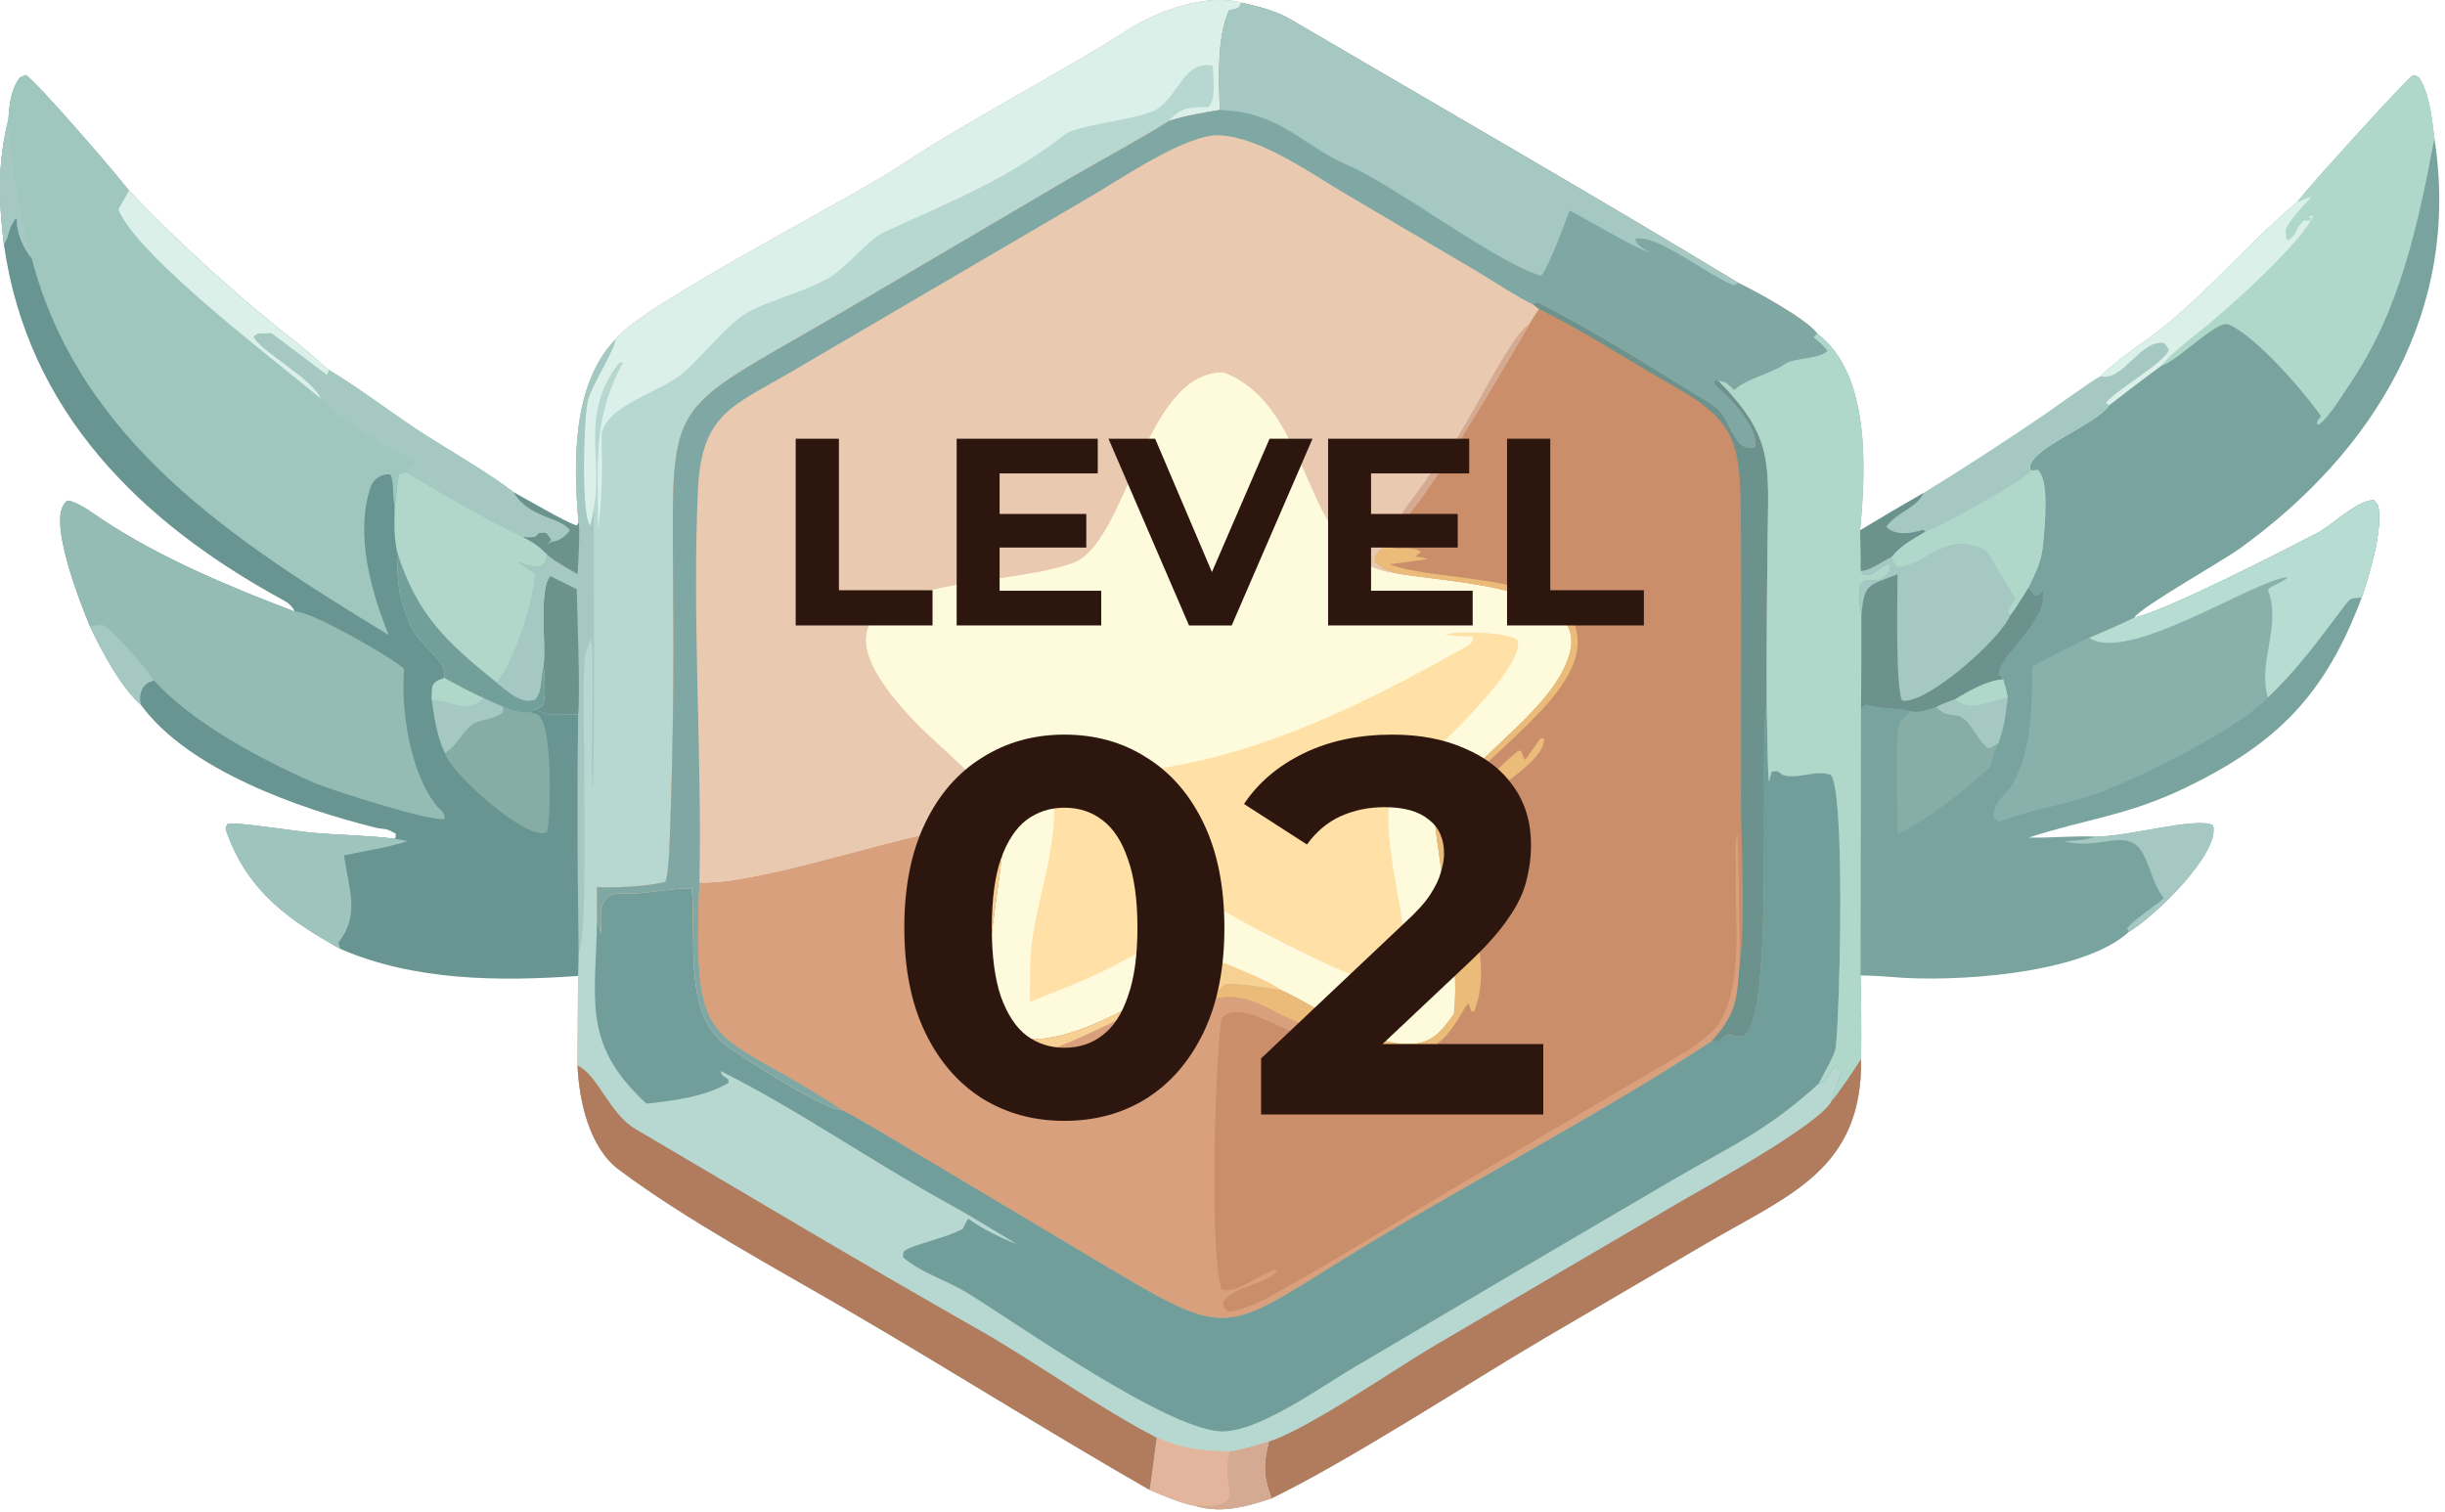
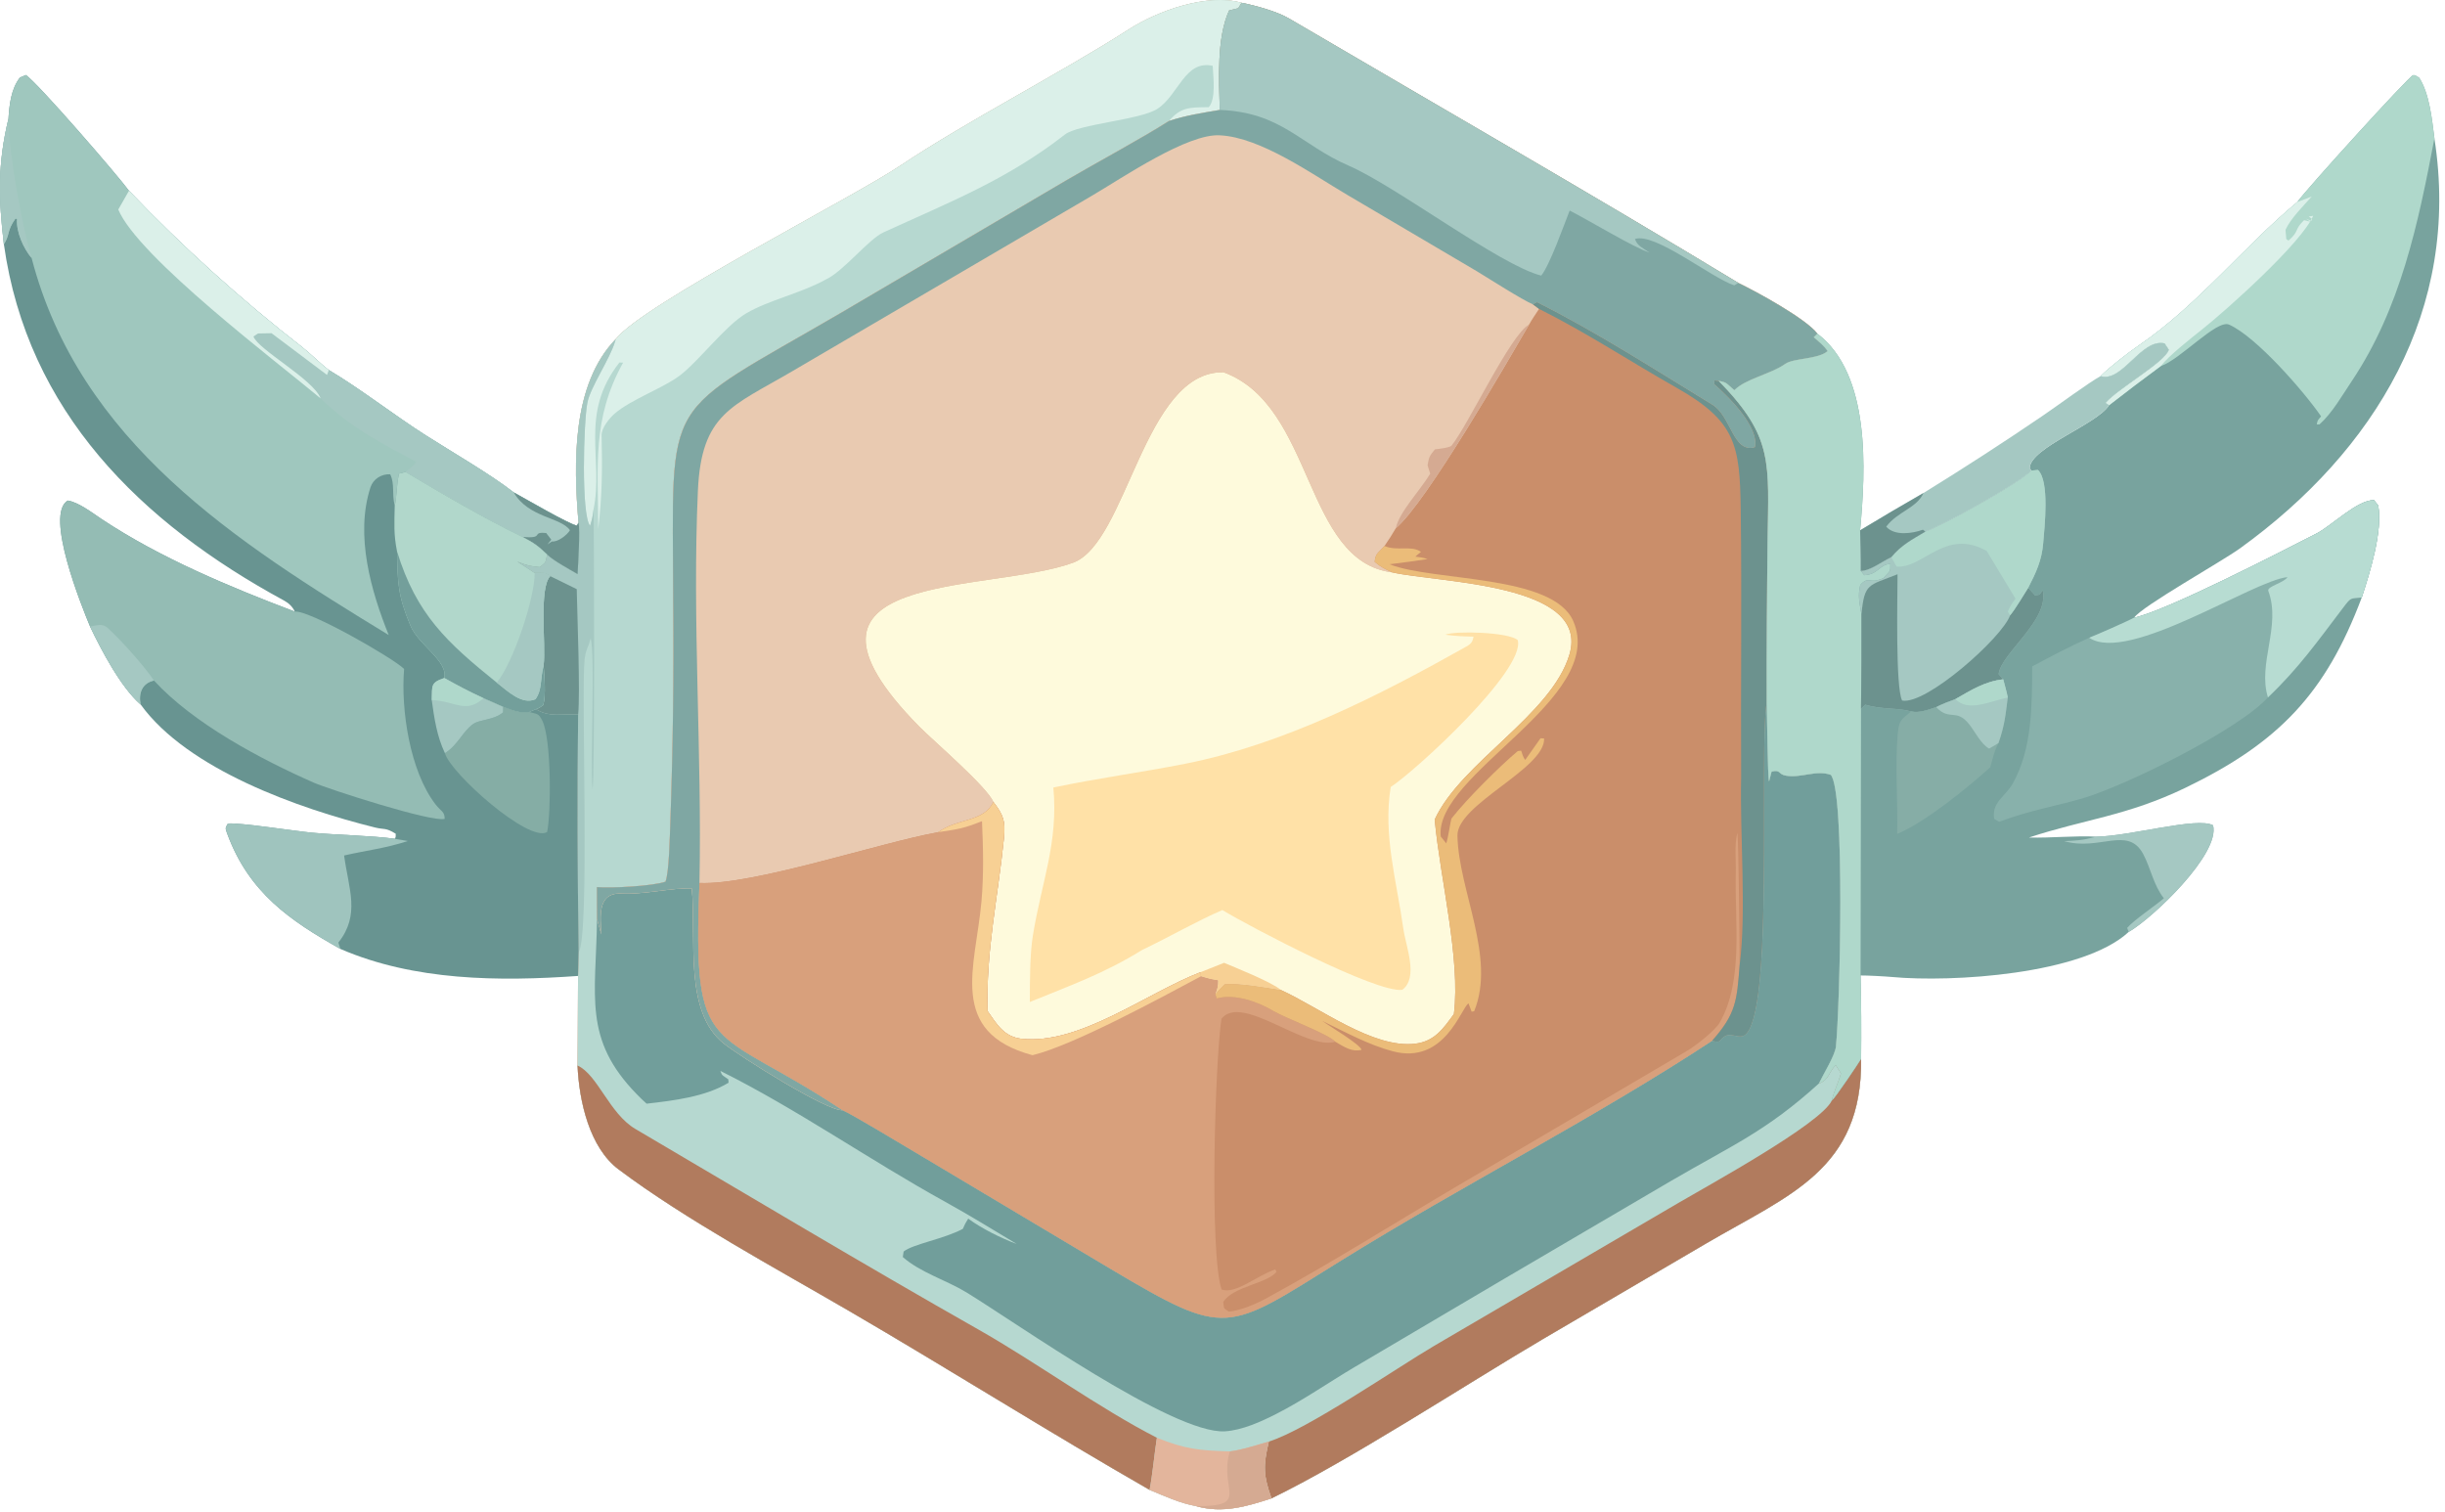
<svg xmlns="http://www.w3.org/2000/svg" width="110" height="68" viewBox="0 0 110 68" fill="none">
  <path d="M27.703 15.255C28.933 13.689 38.308 8.925 40.523 7.442C43.485 5.459 47.709 3.295 50.794 1.317C52.093 0.484 54.303 -0.314 55.858 0.125C56.481 0.249 57.441 0.51 57.994 0.834C64.681 4.758 71.585 8.721 78.207 12.73C79.026 13.122 81.242 14.332 81.765 15.011L81.6 15.173C81.843 15.383 82.041 15.53 82.225 15.795C81.793 16.174 80.695 16.103 80.319 16.37C79.664 16.835 78.538 17.035 78.029 17.555C77.675 17.259 77.715 17.199 77.323 17.137C79.806 19.678 79.565 20.805 79.524 24.356C79.493 26.766 79.479 29.176 79.485 31.586C79.5 31.964 79.524 35.036 79.591 35.151L79.703 34.715C80.143 34.609 79.968 34.841 80.374 34.901C81.07 35.004 81.71 34.628 82.367 34.86C83.024 35.616 82.778 45.352 82.598 47.086C82.555 47.491 82.038 48.313 81.832 48.745C82.302 48.573 82.27 48.222 82.589 47.916L82.826 48.287C82.712 48.712 82.51 49.099 82.413 49.513C82.555 49.403 83.62 47.828 83.731 47.632C83.794 52.631 80.501 53.749 76.742 55.953L69.386 60.261C65.884 62.328 60.692 65.721 57.202 67.411C56.093 67.773 54.997 68.1 53.809 67.758C53.077 67.626 52.409 67.314 51.72 67.029C47.189 64.432 42.725 61.614 38.172 58.963C34.922 57.071 30.825 54.858 27.829 52.61C26.526 51.631 26.053 49.554 25.983 47.937L26.006 43.907L26.036 42.83C25.979 39.268 25.97 35.706 26.01 32.143C25.305 32.092 24.727 32.291 24.116 31.904C24.269 31.852 24.308 31.809 24.441 31.719C24.571 31.213 24.488 30.483 24.457 29.944C24.566 28.938 24.237 26.479 24.752 25.919C24.515 25.726 24.415 25.788 24.055 25.776L23.272 25.264C23.724 25.442 23.806 25.467 24.289 25.514C24.6 25.242 24.506 25.384 24.619 24.95C24.907 25.228 25.613 25.608 25.985 25.826C26.006 25.373 26.106 23.865 26.027 23.517C25.796 20.824 25.728 17.295 27.703 15.255Z" fill="#CA8E6A" />
  <path d="M27.703 15.255C28.933 13.689 38.308 8.925 40.523 7.442C43.485 5.459 47.709 3.295 50.794 1.317C52.093 0.484 54.303 -0.314 55.858 0.125L55.709 0.37L55.298 0.47C54.731 1.719 54.845 3.573 54.877 4.946C54.051 5.086 53.394 5.182 52.594 5.441C51.354 6.235 49.313 7.327 47.983 8.108L37.892 14.042C29.64 18.86 30.273 17.559 30.286 26.987C30.32 30.338 30.277 33.688 30.157 37.037C30.135 37.548 30.107 39.273 29.938 39.667C29.375 39.867 27.46 39.967 26.855 39.91L26.86 41.35L27.055 42.035C27.019 41.28 26.836 40.147 27.96 40.2C29.017 40.248 30.13 39.945 31.125 39.966C31.337 42.243 30.75 45.5 32.565 46.949C33.296 47.533 37.2 49.992 37.908 49.948C38.341 50.131 40.681 51.551 41.195 51.852L49.978 57.093C55.227 60.203 55.132 59.944 60.328 56.715C65.728 53.359 71.723 50.313 77.025 46.825C77.484 46.958 77.322 46.739 77.655 46.591C77.899 46.482 78.246 46.722 78.474 46.583C79.848 45.745 79.112 33.822 79.485 31.586C79.5 31.964 79.524 35.036 79.591 35.151L79.703 34.715C80.143 34.609 79.968 34.841 80.374 34.901C81.07 35.004 81.71 34.628 82.367 34.86C83.024 35.616 82.778 45.352 82.598 47.086C82.555 47.491 82.038 48.313 81.832 48.745C82.302 48.573 82.27 48.222 82.589 47.916L82.826 48.287C82.712 48.712 82.51 49.099 82.413 49.513C82.555 49.403 83.62 47.828 83.731 47.632C83.794 52.631 80.501 53.749 76.742 55.953L69.386 60.261C65.884 62.328 60.692 65.721 57.202 67.411C56.093 67.773 54.997 68.1 53.809 67.758C53.077 67.626 52.409 67.314 51.72 67.029C47.189 64.432 42.725 61.614 38.172 58.963C34.922 57.071 30.825 54.858 27.829 52.61C26.526 51.631 26.053 49.554 25.983 47.937L26.006 43.907L26.036 42.83C25.979 39.268 25.97 35.706 26.01 32.143C25.305 32.092 24.727 32.291 24.116 31.904C24.269 31.852 24.308 31.809 24.441 31.719C24.571 31.213 24.488 30.483 24.457 29.944C24.566 28.938 24.237 26.479 24.752 25.919C24.515 25.726 24.415 25.788 24.055 25.776L23.272 25.264C23.724 25.442 23.806 25.467 24.289 25.514C24.6 25.242 24.506 25.384 24.619 24.95C24.907 25.228 25.613 25.608 25.985 25.826C26.006 25.373 26.106 23.865 26.027 23.517C25.796 20.824 25.728 17.295 27.703 15.255Z" fill="#B6D8D0" />
  <path d="M79.485 31.586C79.5 31.964 79.524 35.036 79.591 35.151L79.703 34.715C80.143 34.609 79.968 34.841 80.374 34.901C81.07 35.004 81.71 34.628 82.367 34.86C83.024 35.616 82.778 45.352 82.598 47.086C82.555 47.491 82.038 48.313 81.832 48.745C79.45 50.906 77.925 51.527 75.18 53.128L67.674 57.532L60.937 61.507C59.763 62.204 58.624 63 57.407 63.618C56.727 63.964 55.874 64.348 55.109 64.394C52.782 64.534 45.715 59.505 43.477 58.142C42.579 57.595 41.398 57.247 40.617 56.553L40.654 56.306C41.061 55.974 42.479 55.737 43.317 55.286C43.411 55.074 43.436 55.019 43.56 54.825C44.164 55.271 45.04 55.706 45.742 55.966C44.673 55.325 43.628 54.678 42.535 54.075C39.173 52.222 35.843 49.889 32.408 48.179C32.491 48.42 32.511 48.371 32.765 48.556L32.779 48.71C31.733 49.346 30.314 49.514 29.091 49.654C28.94 49.52 28.794 49.379 28.654 49.234C26.22 46.745 26.812 44.828 26.86 41.35L27.055 42.035C27.019 41.28 26.836 40.147 27.96 40.2C29.017 40.248 30.13 39.945 31.125 39.966C31.337 42.243 30.75 45.5 32.565 46.949C33.296 47.533 37.2 49.992 37.908 49.948C38.341 50.131 40.681 51.551 41.195 51.852L49.978 57.093C55.227 60.203 55.132 59.944 60.328 56.715C65.728 53.359 71.723 50.313 77.025 46.825C77.484 46.958 77.322 46.739 77.655 46.591C77.899 46.482 78.246 46.722 78.474 46.583C79.848 45.745 79.112 33.822 79.485 31.586Z" fill="#719E9B" />
  <path d="M27.703 15.255C28.933 13.689 38.308 8.925 40.523 7.442C43.485 5.459 47.709 3.295 50.794 1.317C52.093 0.484 54.303 -0.314 55.858 0.125L55.709 0.37L55.298 0.47C54.731 1.719 54.845 3.573 54.877 4.946C54.051 5.086 53.394 5.182 52.594 5.441C53.108 4.832 53.514 4.835 54.233 4.823L54.382 4.822C54.712 4.448 54.586 3.491 54.559 2.962C53.304 2.683 53.022 4.284 52.068 4.899C51.3 5.395 48.511 5.582 47.909 6.053C45.311 8.084 42.692 9.106 39.741 10.457C39.079 10.76 37.928 12.225 37.151 12.575C36.06 13.184 34.591 13.501 33.579 14.092C32.637 14.643 31.45 16.24 30.573 16.903C29.837 17.459 28.385 17.975 27.652 18.609C27.404 18.824 27.057 19.265 27.065 19.583C27.103 21.073 27.092 22.321 26.913 23.809C26.914 20.979 26.613 18.874 28.033 16.316L27.868 16.308C26.042 18.637 27.171 20.632 26.702 22.923C26.665 23.246 26.646 23.345 26.547 23.654C26.142 23.185 26.252 18.962 26.429 18.099C26.574 17.395 27.442 16.147 27.674 15.355L27.703 15.255Z" fill="#DBF0E9" />
  <path d="M83.731 47.632C83.794 52.631 80.501 53.749 76.742 55.953L69.386 60.261C65.884 62.328 60.692 65.721 57.202 67.411C56.833 66.36 56.827 65.941 57.083 64.856C58.81 64.319 62.812 61.555 64.533 60.543L75.514 54.117C76.74 53.394 81.919 50.569 82.413 49.513C82.555 49.403 83.62 47.828 83.731 47.632Z" fill="#B17B5E" />
  <path d="M25.983 47.937C26.89 48.347 27.413 50.102 28.587 50.792C33.719 53.81 38.849 56.883 44.026 59.819C46.625 61.292 49.455 63.36 52.048 64.684C51.937 65.402 51.852 66.361 51.72 67.029C47.189 64.432 42.725 61.614 38.172 58.963C34.922 57.071 30.825 54.858 27.829 52.61C26.526 51.631 26.053 49.554 25.983 47.937Z" fill="#B17B5E" />
  <path d="M27.703 15.255L27.674 15.355C27.442 16.147 26.574 17.395 26.429 18.099C26.252 18.962 26.142 23.185 26.547 23.654C26.646 23.345 26.665 23.246 26.702 22.923C26.729 23.902 26.761 35.267 26.657 35.487C26.546 34.255 26.792 29.406 26.57 28.714L26.555 28.778C26.463 29.14 26.351 29.227 26.301 29.667C26.139 31.109 26.544 42.116 26.036 42.83C25.979 39.268 25.97 35.706 26.01 32.143C25.305 32.092 24.727 32.291 24.116 31.904C24.269 31.852 24.308 31.809 24.441 31.719C24.571 31.213 24.488 30.483 24.457 29.944C24.566 28.938 24.237 26.479 24.752 25.919C24.515 25.726 24.415 25.788 24.055 25.776L23.272 25.264C23.724 25.442 23.806 25.467 24.289 25.514C24.6 25.242 24.506 25.384 24.619 24.95C24.907 25.228 25.613 25.608 25.985 25.826C26.006 25.373 26.106 23.865 26.027 23.517C25.796 20.824 25.728 17.295 27.703 15.255Z" fill="#A5C8C2" />
  <path d="M24.752 25.919L25.947 26.505C25.97 27.643 26.11 31.221 26.01 32.143C25.305 32.092 24.727 32.291 24.116 31.904C24.269 31.852 24.308 31.809 24.441 31.719C24.571 31.213 24.488 30.483 24.457 29.944C24.566 28.938 24.237 26.479 24.752 25.919Z" fill="#6C928E" />
  <path d="M52.048 64.684C53.323 65.197 53.952 65.257 55.331 65.298C55.813 65.249 56.593 64.997 57.083 64.856C56.827 65.941 56.833 66.36 57.202 67.411C56.093 67.773 54.997 68.1 53.809 67.758C53.077 67.626 52.409 67.314 51.72 67.029C51.852 66.361 51.937 65.402 52.048 64.684Z" fill="#E3B59C" />
  <path d="M55.331 65.298C55.813 65.249 56.593 64.997 57.083 64.856C56.827 65.941 56.833 66.36 57.202 67.411C56.093 67.773 54.997 68.1 53.809 67.758C56.264 67.776 54.87 67.049 55.304 65.395L55.331 65.298Z" fill="#D5AA92" />
  <path d="M55.858 0.125C56.481 0.249 57.441 0.51 57.994 0.834C64.681 4.758 71.585 8.721 78.207 12.73C79.026 13.122 81.242 14.332 81.765 15.011L81.6 15.173C81.843 15.383 82.041 15.53 82.225 15.795C81.793 16.174 80.695 16.103 80.319 16.37C79.664 16.835 78.538 17.035 78.029 17.555C77.675 17.259 77.715 17.199 77.323 17.137L77.13 17.119L77.126 17.284C77.79 17.849 79.154 19.226 78.954 20.12C77.964 20.412 77.883 18.724 77.04 18.211C74.48 16.65 71.82 14.934 69.145 13.595L68.968 13.694L69.242 13.898C69.099 14.115 68.918 14.376 68.795 14.598C67.824 16.261 64.168 22.62 62.798 23.764C62.624 24.059 62.484 24.282 62.287 24.566C61.964 24.925 61.896 24.88 61.846 25.277C62.155 25.535 62.289 25.587 62.643 25.753C58.631 25.259 59.155 18.26 55.047 16.747C51.456 16.681 50.724 24.417 48.277 25.316C44.454 26.72 34.365 25.586 41.352 32.683C41.972 33.313 44.405 35.392 44.693 36.082C44.25 37.003 43.097 36.798 42.217 37.438C39.527 37.924 33.887 39.831 31.468 39.725C31.155 47.767 32.005 46.017 37.908 49.948C37.2 49.992 33.296 47.533 32.565 46.949C30.75 45.5 31.337 42.243 31.125 39.966C30.13 39.945 29.017 40.248 27.96 40.2C26.836 40.147 27.019 41.28 27.055 42.035L26.86 41.35L26.855 39.91C27.46 39.967 29.375 39.867 29.938 39.667C30.107 39.273 30.135 37.548 30.157 37.037C30.277 33.688 30.32 30.338 30.286 26.987C30.273 17.559 29.64 18.86 37.892 14.042L47.983 8.108C49.313 7.327 51.354 6.235 52.594 5.441C53.394 5.182 54.051 5.086 54.877 4.946C54.845 3.573 54.731 1.719 55.298 0.47L55.709 0.37L55.858 0.125Z" fill="#E9CAB1" />
  <path d="M55.858 0.125C56.481 0.249 57.441 0.51 57.994 0.834C64.681 4.758 71.585 8.721 78.207 12.73C79.026 13.122 81.242 14.332 81.765 15.011L81.6 15.173C81.843 15.383 82.041 15.53 82.225 15.795C81.793 16.174 80.695 16.103 80.319 16.37C79.664 16.835 78.538 17.035 78.029 17.555C77.675 17.259 77.715 17.199 77.323 17.137L77.13 17.119L77.126 17.284C77.79 17.849 79.154 19.226 78.954 20.12C77.964 20.412 77.883 18.724 77.04 18.211C74.48 16.65 71.82 14.934 69.145 13.595L68.968 13.694C68.485 13.493 66.948 12.508 66.427 12.194L60.6 8.76C59.011 7.822 56.725 6.187 54.9 6.089C53.441 5.983 50.498 8.003 49.118 8.81L35.632 16.709C32.936 18.292 31.553 18.595 31.398 22.08C31.136 27.942 31.588 33.885 31.468 39.725C31.155 47.767 32.005 46.017 37.908 49.948C37.2 49.992 33.296 47.533 32.565 46.949C30.75 45.5 31.337 42.243 31.125 39.966C30.13 39.945 29.017 40.248 27.96 40.2C26.836 40.147 27.019 41.28 27.055 42.035L26.86 41.35L26.855 39.91C27.46 39.967 29.375 39.867 29.938 39.667C30.107 39.273 30.135 37.548 30.157 37.037C30.277 33.688 30.32 30.338 30.286 26.987C30.273 17.559 29.64 18.86 37.892 14.042L47.983 8.108C49.313 7.327 51.354 6.235 52.594 5.441C53.394 5.182 54.051 5.086 54.877 4.946C54.845 3.573 54.731 1.719 55.298 0.47L55.709 0.37L55.858 0.125Z" fill="#7FA7A3" />
  <path d="M55.858 0.125C56.481 0.249 57.441 0.51 57.994 0.834C64.681 4.758 71.585 8.721 78.207 12.73L78.022 12.838C76.981 12.492 74.447 10.443 73.555 10.753C73.678 11.079 73.87 11.125 74.204 11.362C73.499 11.136 71.42 9.875 70.619 9.473C70.371 10.102 69.714 11.95 69.339 12.399C67.495 11.94 62.806 8.376 60.685 7.457C58.494 6.507 57.665 5.053 54.877 4.946C54.845 3.573 54.731 1.719 55.298 0.47L55.709 0.37L55.858 0.125Z" fill="#A5C8C2" />
  <path d="M62.798 23.764C62.941 23.048 63.873 22.091 64.345 21.311L64.225 20.934C64.291 20.554 64.311 20.514 64.558 20.216C64.708 20.2 65.233 20.139 65.305 20.049C66.079 19.081 67.949 15.055 68.795 14.598C67.824 16.261 64.168 22.62 62.798 23.764Z" fill="#D5AA92" />
  <path d="M44.693 36.082C44.405 35.392 41.972 33.313 41.352 32.683C34.365 25.586 44.454 26.72 48.277 25.316C50.724 24.417 51.456 16.681 55.047 16.747C59.155 18.26 58.631 25.259 62.643 25.753C64.719 26.225 71.564 26.233 70.608 29.45C69.8 32.163 65.722 34.306 64.546 36.872C64.79 39.511 65.718 43.158 65.41 45.62C64.934 46.275 64.543 46.85 63.666 46.956C61.776 47.184 59.354 45.325 57.634 44.542C56.893 44.433 55.795 44.215 55.087 44.278C54.905 44.454 54.832 44.532 54.675 44.73C54.771 44.443 54.796 44.404 54.797 44.106C54.474 44.059 54.341 44.022 54.03 43.924L54.023 43.734C51.558 44.688 48.578 47.014 45.964 46.735C45.178 46.651 44.847 46.088 44.428 45.484C44.357 42.734 44.895 40.393 45.169 37.691C45.244 36.951 45.138 36.656 44.693 36.082Z" fill="#FEFADC" />
  <path d="M54.023 43.734L55.069 43.316C55.669 43.569 57.202 44.178 57.634 44.542C56.893 44.433 55.795 44.215 55.087 44.278C54.905 44.454 54.832 44.532 54.675 44.73C54.771 44.443 54.796 44.404 54.797 44.106C54.474 44.059 54.341 44.022 54.03 43.924L54.023 43.734Z" fill="#F7D094" />
  <path d="M65.025 28.555C65.449 28.37 67.906 28.435 68.284 28.803C68.635 30.151 63.653 34.706 62.568 35.406C62.218 37.563 62.833 39.624 63.132 41.759C63.25 42.607 63.831 43.968 63.09 44.532C61.931 44.689 56.212 41.683 54.995 40.943C53.929 41.393 52.51 42.206 51.391 42.735C49.676 43.797 48.178 44.325 46.332 45.079C46.336 44.182 46.329 42.95 46.469 42.089C46.861 39.677 47.62 37.915 47.39 35.43C49.41 35.004 51.307 34.76 53.331 34.359C57.768 33.48 62.061 31.286 65.977 29.084C66.203 28.957 66.254 28.856 66.296 28.642C65.824 28.63 65.493 28.618 65.025 28.555Z" fill="#FFE1A7" />
  <path d="M44.693 36.082C45.138 36.656 45.244 36.951 45.169 37.691C44.895 40.393 44.357 42.734 44.428 45.484C44.847 46.088 45.178 46.651 45.964 46.735C48.578 47.014 51.558 44.688 54.023 43.734L54.03 43.924C54.341 44.022 54.474 44.059 54.797 44.106C54.796 44.404 54.771 44.443 54.675 44.73L54.742 44.921C55.547 44.694 56.599 45.068 57.283 45.479C57.815 45.798 59.768 46.52 60.075 46.867C58.73 47.272 55.877 44.68 54.953 45.832C54.661 47.785 54.41 56.345 54.957 58.014C55.605 58.237 56.513 57.404 57.373 57.111L57.432 57.217C57 57.755 55.472 57.871 55.034 58.575C55.084 58.925 55.015 58.81 55.283 59.011C55.809 58.959 56.481 58.676 56.952 58.421C59.916 56.811 62.764 55.005 65.67 53.295C69.08 51.29 72.495 49.283 75.904 47.275C76.274 47.056 77.159 46.373 77.37 46.004C78.457 44.103 78.035 41.409 78.093 39.282C78.11 38.606 78.022 38.12 78.158 37.473C78.227 37.59 78.263 42.956 78.266 43.418C78.143 44.993 78.118 45.6 77.025 46.825C71.723 50.313 65.728 53.359 60.328 56.715C55.132 59.944 55.227 60.203 49.978 57.093L41.195 51.852C40.681 51.551 38.341 50.131 37.908 49.948C32.005 46.017 31.155 47.767 31.468 39.725C33.887 39.831 39.527 37.924 42.217 37.438C43.097 36.798 44.25 37.003 44.693 36.082Z" fill="#D8A07C" />
  <path d="M44.693 36.082C45.138 36.656 45.244 36.951 45.169 37.691C44.895 40.393 44.357 42.734 44.428 45.484C44.847 46.088 45.178 46.651 45.964 46.735C48.578 47.014 51.558 44.688 54.023 43.734L54.03 43.924C52.161 44.922 48.288 47.028 46.451 47.473C42.605 46.434 43.895 43.495 44.156 40.553C44.262 39.358 44.234 38.142 44.18 36.944C43.32 37.283 43.151 37.294 42.217 37.438C43.097 36.798 44.25 37.003 44.693 36.082Z" fill="#F7D094" />
  <path d="M68.968 13.694L69.145 13.595C71.82 14.934 74.48 16.65 77.04 18.211C77.883 18.724 77.964 20.412 78.954 20.12C79.154 19.226 77.79 17.849 77.126 17.284L77.13 17.119L77.323 17.137C79.806 19.678 79.565 20.805 79.524 24.356C79.493 26.766 79.479 29.176 79.485 31.586C79.112 33.822 79.848 45.745 78.474 46.583C78.246 46.722 77.899 46.482 77.655 46.591C77.322 46.739 77.484 46.958 77.025 46.825C78.118 45.6 78.143 44.993 78.266 43.418C78.578 41.051 78.272 37.483 78.334 34.984C78.313 30.956 78.368 26.951 78.315 22.922C78.278 20.005 78.085 18.949 75.428 17.445C73.355 16.273 71.368 14.959 69.242 13.898L68.968 13.694Z" fill="#6C928E" />
  <path d="M62.643 25.753C62.289 25.587 62.155 25.535 61.846 25.277C61.896 24.88 61.964 24.925 62.287 24.566C62.874 24.809 63.504 24.519 63.93 24.829C63.852 24.894 63.749 24.972 63.676 25.041C63.877 25.07 64.031 25.082 64.223 25.153C63.655 25.239 63.085 25.317 62.515 25.386C64.48 26.17 69.858 25.829 70.781 27.943C72.31 31.439 64.522 34.824 64.818 37.632L65.067 37.943C65.159 37.676 65.265 36.871 65.31 36.814C66 35.934 67.475 34.468 68.284 33.79L68.436 33.771C68.488 33.916 68.526 34.079 68.619 34.189L69.308 33.214L69.47 33.224C69.523 34.578 65.543 36.183 65.57 37.597C65.618 40.06 67.315 43.074 66.322 45.495L66.207 45.514L66.068 45.142C65.73 45.346 64.999 47.914 62.663 47.297C61.576 47.011 60.513 46.427 59.493 45.933C59.872 46.207 61.166 46.966 61.257 47.23C60.826 47.339 60.51 47.119 60.075 46.867C59.768 46.52 57.815 45.798 57.283 45.479C56.599 45.068 55.547 44.694 54.742 44.921L54.675 44.73C54.832 44.532 54.905 44.454 55.087 44.278C55.795 44.215 56.893 44.433 57.634 44.542C59.354 45.325 61.776 47.184 63.666 46.956C64.543 46.85 64.934 46.275 65.41 45.62C65.718 43.158 64.79 39.511 64.546 36.872C65.722 34.306 69.8 32.163 70.608 29.45C71.564 26.233 64.719 26.225 62.643 25.753Z" fill="#EBBC79" />
  <path d="M103.354 9.091C103.715 8.56 108.358 3.454 108.559 3.385C108.644 3.356 108.76 3.453 108.839 3.496C109.305 4.226 109.414 5.365 109.524 6.225C110.725 13.936 106.843 20.293 100.779 24.669C99.933 25.279 96.367 27.274 96.013 27.788C97.43 27.497 102.669 24.797 104.221 24.002C104.903 23.654 106.054 22.486 106.808 22.501L106.994 22.741C107.208 23.88 106.615 25.783 106.255 26.881C104.633 31.201 102.515 33.417 98.322 35.442C95.688 36.713 93.738 36.865 91.284 37.68C92.304 37.706 93.375 37.588 94.318 37.641C95.873 37.613 98.849 36.739 99.565 37.129C99.895 38.407 96.858 41.302 95.768 41.928C93.698 43.847 87.805 44.205 85.118 43.954C84.823 43.926 83.968 43.881 83.707 43.886C83.737 45.135 83.745 46.383 83.731 47.632C83.62 47.828 82.555 49.403 82.413 49.513C82.51 49.099 82.712 48.712 82.826 48.287L82.589 47.916C82.27 48.222 82.302 48.573 81.832 48.745C82.038 48.313 82.555 47.491 82.598 47.086C82.778 45.352 83.024 35.616 82.367 34.86C81.71 34.628 81.07 35.004 80.374 34.901C79.968 34.841 80.143 34.609 79.703 34.715L79.591 35.151C79.524 35.036 79.5 31.964 79.485 31.586C79.479 29.176 79.493 26.766 79.524 24.356C79.565 20.805 79.806 19.678 77.323 17.137C77.715 17.199 77.675 17.259 78.029 17.555C78.538 17.035 79.664 16.835 80.319 16.37C80.695 16.103 81.793 16.174 82.225 15.795C82.041 15.53 81.843 15.383 81.6 15.173L81.765 15.011C84.166 16.845 83.939 21.129 83.686 23.859C83.698 24.45 83.724 25.094 83.716 25.681C84.112 25.693 84.636 25.282 85.091 25.063C85.555 24.508 86.009 24.283 86.623 23.916C87.332 23.683 90.868 21.735 91.384 21.173L91.314 21.049C91.363 20.131 94.339 19.097 94.886 18.232L94.727 18.126C95.315 17.457 97.412 16.291 97.575 15.733L97.384 15.447C96.32 15.217 95.493 17.223 94.503 16.922C94.875 16.541 95.804 15.826 96.244 15.527C98.859 13.743 100.989 11.053 103.354 9.091Z" fill="#78A39E" />
  <path d="M96.013 27.788C97.43 27.497 102.669 24.797 104.221 24.002C104.903 23.654 106.054 22.486 106.808 22.501L106.994 22.741C107.208 23.88 106.615 25.783 106.255 26.881C105.726 26.936 105.787 26.852 105.407 27.352C104.275 28.841 103.404 30.074 102.035 31.375C100.7 32.846 95.645 35.336 93.746 35.902C92.533 36.264 91.386 36.432 89.939 36.971L89.715 36.838C89.604 36.079 90.216 35.849 90.553 35.251C91.434 33.686 91.418 31.731 91.428 29.981C92.305 29.513 93.085 29.099 93.992 28.692C94.323 28.563 95.738 27.944 96.013 27.788Z" fill="#88B1AB" />
  <path d="M96.013 27.788C97.43 27.497 102.669 24.797 104.221 24.002C104.903 23.654 106.054 22.486 106.808 22.501L106.994 22.741C107.208 23.88 106.615 25.783 106.255 26.881C105.726 26.936 105.787 26.852 105.407 27.352C104.275 28.841 103.404 30.074 102.035 31.375C101.557 29.86 102.64 28.166 102.051 26.586C101.975 26.384 102.75 26.226 102.914 25.965C101.382 26.105 95.738 29.877 93.992 28.692C94.323 28.563 95.738 27.944 96.013 27.788Z" fill="#B7DCD2" />
  <path d="M77.323 17.137C77.715 17.199 77.675 17.259 78.029 17.555C78.538 17.035 79.664 16.835 80.319 16.37C80.695 16.103 81.793 16.174 82.225 15.795C82.041 15.53 81.843 15.383 81.6 15.173L81.765 15.011C84.166 16.845 83.939 21.129 83.686 23.859C83.698 24.45 83.724 25.094 83.716 25.681L83.875 25.878C84.504 25.848 84.568 25.374 85.046 25.375C85.048 25.764 85.054 25.642 84.74 26.004C84.08 26.311 84.095 25.877 83.693 26.318C83.574 26.819 83.66 27.124 83.746 27.635C83.751 29.052 83.745 30.47 83.727 31.887L83.707 43.886C83.737 45.135 83.745 46.383 83.731 47.632C83.62 47.828 82.555 49.403 82.413 49.513C82.51 49.099 82.712 48.712 82.826 48.287L82.589 47.916C82.27 48.222 82.302 48.573 81.832 48.745C82.038 48.313 82.555 47.491 82.598 47.086C82.778 45.352 83.024 35.616 82.367 34.86C81.71 34.628 81.07 35.004 80.374 34.901C79.968 34.841 80.143 34.609 79.703 34.715L79.591 35.151C79.524 35.036 79.5 31.964 79.485 31.586C79.479 29.176 79.493 26.766 79.524 24.356C79.565 20.805 79.806 19.678 77.323 17.137Z" fill="#AFD8CB" />
  <path d="M103.354 9.091C103.715 8.56 108.358 3.454 108.559 3.385C108.644 3.356 108.76 3.453 108.839 3.496C109.305 4.226 109.414 5.365 109.524 6.225C108.791 10.075 108.005 13.856 105.809 17.141C105.381 17.779 104.929 18.578 104.355 19.092L104.231 19.093C104.264 18.891 104.294 18.885 104.426 18.733C103.671 17.634 101.52 15.153 100.285 14.604C99.734 14.358 98.073 16.193 97.219 16.465C96.433 17.043 95.656 17.632 94.886 18.232L94.727 18.126C95.315 17.457 97.412 16.291 97.575 15.733L97.384 15.447C96.32 15.217 95.493 17.223 94.503 16.922C94.875 16.541 95.804 15.826 96.244 15.527C98.859 13.743 100.989 11.053 103.354 9.091Z" fill="#AFD8CB" />
  <path d="M103.354 9.091L104.004 8.842C103.626 9.263 103.048 9.844 102.825 10.338L102.858 10.754L102.959 10.825C103.481 10.361 103.189 10.36 103.66 9.906L103.956 9.976L103.739 9.837L103.981 9.937L104.025 9.858L103.87 9.741L104.069 9.71C103.551 10.918 100.224 13.905 99.054 14.835C98.573 15.218 97.565 16.008 97.219 16.465C96.433 17.043 95.656 17.632 94.886 18.232L94.727 18.126C95.315 17.457 97.412 16.291 97.575 15.733L97.384 15.447C96.32 15.217 95.493 17.223 94.503 16.922C94.875 16.541 95.804 15.826 96.244 15.527C98.859 13.743 100.989 11.053 103.354 9.091Z" fill="#DBF0E9" />
  <path d="M91.384 21.173L91.684 21.141C92.223 21.635 91.979 23.74 91.923 24.433C91.858 25.22 91.602 25.756 91.25 26.443L91.559 26.79C91.825 26.736 91.705 26.796 91.904 26.557C92.204 27.911 90.026 29.39 89.919 30.328L90.125 30.564C89.31 30.652 88.684 31.047 87.974 31.454C87.644 31.573 87.43 31.655 87.108 31.812C86.76 31.928 86.348 32.092 85.98 32.007C85.408 31.839 84.635 31.924 83.919 31.704L83.727 31.887C83.745 30.47 83.751 29.052 83.746 27.635C83.66 27.124 83.574 26.819 83.693 26.318C84.095 25.877 84.08 26.311 84.74 26.004C85.054 25.642 85.048 25.764 85.046 25.375C84.568 25.374 84.504 25.848 83.875 25.878L83.716 25.681C84.112 25.693 84.636 25.282 85.091 25.063C85.555 24.508 86.009 24.283 86.623 23.916C87.332 23.683 90.868 21.735 91.384 21.173Z" fill="#A5C8C2" />
  <path d="M83.746 27.635C83.886 26.216 84.055 26.361 85.37 25.835C85.369 26.808 85.27 30.918 85.575 31.516C86.655 31.732 90.078 28.686 90.433 27.685C90.668 27.404 91.04 26.775 91.25 26.443L91.559 26.79C91.825 26.736 91.705 26.796 91.904 26.557C92.204 27.911 90.026 29.39 89.919 30.328L90.125 30.564C89.31 30.652 88.684 31.047 87.974 31.454C87.644 31.573 87.43 31.655 87.108 31.812C86.76 31.928 86.348 32.092 85.98 32.007C85.408 31.839 84.635 31.924 83.919 31.704L83.727 31.887C83.745 30.47 83.751 29.052 83.746 27.635Z" fill="#6C928E" />
  <path d="M91.384 21.173L91.684 21.141C92.223 21.635 91.979 23.74 91.923 24.433C91.858 25.22 91.602 25.756 91.25 26.443C91.04 26.775 90.668 27.404 90.433 27.685L90.329 27.514C90.44 27.273 90.479 27.202 90.639 26.987L90.678 26.935L89.38 24.784C87.508 23.742 86.516 25.596 85.325 25.488L85.091 25.063C85.555 24.508 86.009 24.283 86.623 23.916C87.332 23.683 90.868 21.735 91.384 21.173Z" fill="#AFD8CB" />
  <path d="M87.974 31.454C88.684 31.047 89.31 30.652 90.125 30.564C90.186 30.806 90.285 31.142 90.329 31.379C90.224 32.211 90.188 32.629 89.912 33.426C89.728 33.763 89.643 34.148 89.54 34.52C88.5 35.458 86.59 37.01 85.353 37.516C85.391 36.051 85.255 34.554 85.373 33.092C85.428 32.394 85.514 32.399 85.98 32.007C86.348 32.092 86.76 31.928 87.108 31.812C87.43 31.655 87.644 31.573 87.974 31.454Z" fill="#86ADA6" />
  <path d="M87.974 31.454C88.684 31.047 89.31 30.652 90.125 30.564C90.186 30.806 90.285 31.142 90.329 31.379C90.224 32.211 90.188 32.629 89.912 33.426C89.791 33.511 89.62 33.602 89.49 33.678C89.121 33.475 88.864 32.925 88.589 32.581C88.004 31.848 87.716 32.456 87.108 31.812C87.43 31.655 87.644 31.573 87.974 31.454Z" fill="#A5C8C2" />
  <path d="M87.974 31.454C88.684 31.047 89.31 30.652 90.125 30.564C90.186 30.806 90.285 31.142 90.329 31.379C89.508 31.557 88.545 32.046 87.974 31.454Z" fill="#AFD8CB" />
  <path d="M94.318 37.641C95.873 37.613 98.849 36.739 99.565 37.129C99.895 38.407 96.858 41.302 95.768 41.928L95.701 41.745C95.995 41.398 96.918 40.784 97.352 40.413C96.882 39.821 96.759 39.049 96.421 38.422C95.73 37.14 94.463 38.3 92.867 37.843C93.412 37.816 93.678 37.805 94.207 37.67L94.318 37.641Z" fill="#A5C8C2" />
  <path d="M0.38 5.348C0.422 4.705 0.496 4.002 0.898 3.486L1.164 3.374C1.679 3.707 5.347 7.947 5.803 8.583C8.229 11.119 10.837 13.474 13.608 15.628C13.973 15.914 14.473 16.414 14.795 16.649C16.184 17.47 17.731 18.678 19.149 19.582C20.307 20.319 22.095 21.356 23.113 22.154C23.601 22.417 25.6 23.588 25.953 23.646L26.027 23.517C26.106 23.865 26.006 25.373 25.985 25.826C25.613 25.608 24.907 25.228 24.619 24.95C24.506 25.384 24.6 25.242 24.289 25.514C23.806 25.467 23.724 25.442 23.272 25.264L24.055 25.776C24.415 25.788 24.515 25.726 24.752 25.919C24.237 26.479 24.566 28.938 24.457 29.944C24.488 30.483 24.571 31.213 24.441 31.719C24.308 31.809 24.269 31.852 24.116 31.904C24.727 32.291 25.305 32.092 26.01 32.143C25.97 35.706 25.979 39.268 26.036 42.83L26.006 43.907C22.449 44.16 18.635 44.129 15.316 42.693C13.053 41.425 11.204 40.159 10.228 37.523C10.119 37.23 10.138 37.262 10.253 37.049C10.757 36.998 13.254 37.386 14.012 37.459C15.131 37.567 16.721 37.59 17.763 37.736C17.818 37.638 17.798 37.639 17.803 37.508C17.331 37.22 17.306 37.336 16.869 37.228C13.437 36.376 8.446 34.619 6.33 31.697C5.439 30.925 4.551 29.235 4.053 28.188C3.674 27.282 1.995 23.119 3.052 22.52C3.545 22.601 4.149 23.072 4.577 23.356C7.207 25.102 10.316 26.396 13.264 27.516C13.167 27.306 12.999 27.138 12.794 27.027C6.331 23.522 1.233 18.516 0.175 10.991C-0.065 8.955 -0.112 7.374 0.38 5.348Z" fill="#689491" />
  <path d="M0.38 5.348C0.422 4.705 0.496 4.002 0.898 3.486L1.164 3.374C1.679 3.707 5.347 7.947 5.803 8.583C8.229 11.119 10.837 13.474 13.608 15.628C13.973 15.914 14.473 16.414 14.795 16.649C16.184 17.47 17.731 18.678 19.149 19.582C20.307 20.319 22.095 21.356 23.113 22.154C23.601 22.417 25.6 23.588 25.953 23.646L26.027 23.517C26.106 23.865 26.006 25.373 25.985 25.826C25.613 25.608 24.907 25.228 24.619 24.95C24.165 24.524 24.055 24.448 23.503 24.152C21.835 23.35 19.834 22.179 18.245 21.23L17.95 21.309C17.832 21.853 17.852 22.378 17.759 22.756C17.618 22.176 17.771 21.791 17.555 21.338C17.153 21.316 16.787 21.556 16.665 21.932C15.967 24.093 16.698 26.609 17.488 28.57C10.605 24.377 3.579 19.886 1.421 11.606C1.057 11.182 0.723 10.422 0.767 9.862L0.701 9.826C0.285 10.415 0.472 10.509 0.175 10.991C-0.065 8.955 -0.112 7.374 0.38 5.348Z" fill="#9FC7BE" />
  <path d="M14.425 17.924C14.094 17.059 11.614 15.733 11.404 15.139L11.608 15.003C11.773 15 11.977 14.997 12.217 14.992C13.002 15.578 13.946 16.291 14.713 16.869L14.795 16.649C16.184 17.47 17.731 18.678 19.149 19.582C20.307 20.319 22.095 21.356 23.113 22.154C23.601 22.417 25.6 23.588 25.953 23.646L26.027 23.517C26.106 23.865 26.006 25.373 25.985 25.826C25.613 25.608 24.907 25.228 24.619 24.95C24.165 24.524 24.055 24.448 23.503 24.152C21.835 23.35 19.834 22.179 18.245 21.23C18.454 21.066 18.575 20.995 18.721 20.776C17.121 19.919 15.799 19.254 14.425 17.924Z" fill="#A5C8C2" />
  <path d="M23.113 22.154C23.601 22.417 25.6 23.588 25.953 23.646L26.027 23.517C26.106 23.865 26.006 25.373 25.985 25.826C25.613 25.608 24.907 25.228 24.619 24.95C24.165 24.524 24.055 24.448 23.503 24.152C24.538 24.254 23.861 23.908 24.575 23.982L24.802 24.28L24.631 24.493L24.827 24.36C25.09 24.395 25.503 24.083 25.642 23.855C25.237 23.265 23.775 23.299 23.113 22.154Z" fill="#6C928E" />
  <path d="M5.803 8.583C8.229 11.119 10.837 13.474 13.608 15.628C13.973 15.914 14.473 16.414 14.795 16.649L14.713 16.869C13.946 16.291 13.002 15.578 12.217 14.992C11.977 14.997 11.773 15 11.608 15.003L11.404 15.139C11.614 15.733 14.094 17.059 14.425 17.924C12.521 16.329 6.202 11.559 5.321 9.425L5.803 8.583Z" fill="#DBF0E9" />
  <path d="M0.38 5.348C0.403 6.95 0.971 10.04 1.421 11.606C1.057 11.182 0.723 10.422 0.767 9.862L0.701 9.826C0.285 10.415 0.472 10.509 0.175 10.991C-0.065 8.955 -0.112 7.374 0.38 5.348Z" fill="#A5C8C2" />
  <path d="M4.053 28.188C3.674 27.282 1.995 23.119 3.052 22.52C3.545 22.601 4.149 23.072 4.577 23.356C7.207 25.102 10.316 26.396 13.264 27.516C13.883 27.43 17.635 29.571 18.181 30.095C18.029 31.925 18.439 34.692 19.594 36.188C19.842 36.509 20.006 36.503 20.006 36.84C19.443 37.009 14.778 35.503 14.116 35.211C11.73 34.159 8.705 32.555 6.928 30.618C6.392 30.733 6.221 31.195 6.33 31.697C5.439 30.925 4.551 29.235 4.053 28.188Z" fill="#94BCB4" />
  <path d="M4.053 28.188C4.375 28.134 4.598 28.029 4.85 28.256C5.429 28.781 6.516 29.991 6.928 30.618C6.392 30.733 6.221 31.195 6.33 31.697C5.439 30.925 4.551 29.235 4.053 28.188Z" fill="#A5C8C2" />
  <path d="M17.759 22.756C17.852 22.378 17.832 21.853 17.95 21.309L18.245 21.23C19.834 22.179 21.835 23.35 23.503 24.152C24.055 24.448 24.165 24.524 24.619 24.95C24.506 25.384 24.6 25.242 24.289 25.514C23.806 25.467 23.724 25.442 23.272 25.264L24.055 25.776C24.415 25.788 24.515 25.726 24.752 25.919C24.237 26.479 24.566 28.938 24.457 29.944C24.488 30.483 24.571 31.213 24.441 31.719C24.308 31.809 24.269 31.852 24.116 31.904L23.816 32.031C23.368 32.105 23.068 31.955 22.639 31.803L21.753 31.412C21.099 31.113 20.612 30.852 19.986 30.504C20.164 29.731 18.833 29.028 18.468 28.154C17.898 26.793 17.89 26.226 17.862 24.805C17.707 24.033 17.742 23.537 17.759 22.756Z" fill="#B1D7CB" />
  <path d="M17.862 24.805C18.733 27.646 20.111 28.907 22.349 30.711C22.861 31.109 23.481 31.722 24.092 31.458C24.403 31.003 24.288 30.616 24.457 29.944C24.488 30.483 24.571 31.213 24.441 31.719C24.308 31.809 24.269 31.852 24.116 31.904L23.816 32.031C23.368 32.105 23.068 31.955 22.639 31.803L21.753 31.412C21.099 31.113 20.612 30.852 19.986 30.504C20.164 29.731 18.833 29.028 18.468 28.154C17.898 26.793 17.89 26.226 17.862 24.805Z" fill="#739F9B" />
  <path d="M24.055 25.776C24.415 25.788 24.515 25.726 24.752 25.919C24.237 26.479 24.566 28.938 24.457 29.944C24.288 30.616 24.403 31.003 24.092 31.458C23.481 31.722 22.861 31.109 22.349 30.711C23.101 29.796 24.064 26.904 24.055 25.776Z" fill="#A5C8C2" />
  <path d="M15.316 42.693C13.053 41.425 11.204 40.159 10.228 37.523C10.119 37.23 10.138 37.262 10.253 37.049C10.757 36.998 13.254 37.386 14.012 37.459C15.131 37.567 16.721 37.59 17.763 37.736L18.352 37.837C17.318 38.171 16.517 38.252 15.481 38.488C15.686 40 16.219 41.152 15.223 42.406L15.316 42.693Z" fill="#9FC4BE" />
  <path d="M22.639 31.803C23.068 31.955 23.368 32.105 23.816 32.031C24.181 32.142 24.222 32.074 24.398 32.423C24.815 33.252 24.796 36.604 24.614 37.434C23.79 37.93 20.259 34.78 20.017 33.885C20.605 33.521 20.82 32.892 21.301 32.565C21.599 32.362 22.225 32.399 22.634 32.048L22.639 31.803Z" fill="#85ADA5" />
  <path d="M19.986 30.504C20.612 30.852 21.099 31.113 21.753 31.412L22.639 31.803L22.634 32.048C22.225 32.399 21.599 32.362 21.301 32.565C20.82 32.892 20.605 33.521 20.017 33.885C19.654 33.12 19.538 32.321 19.424 31.495C19.447 30.843 19.363 30.713 19.986 30.504Z" fill="#A5C8C2" />
  <path d="M19.986 30.504C20.612 30.852 21.099 31.113 21.753 31.412C20.951 32.135 20.481 31.536 19.424 31.495C19.447 30.843 19.363 30.713 19.986 30.504Z" fill="#AFD8CB" />
  <path d="M94.503 16.922C95.493 17.223 96.32 15.217 97.384 15.447L97.575 15.733C97.412 16.291 95.315 17.457 94.727 18.126L94.886 18.232C94.339 19.097 91.363 20.131 91.314 21.049L91.384 21.173C90.868 21.735 87.332 23.683 86.623 23.916C86.009 24.283 85.555 24.508 85.091 25.063C84.636 25.282 84.112 25.693 83.716 25.681C83.724 25.094 83.698 24.45 83.686 23.859C84.63 23.288 85.58 22.728 86.538 22.179C88.359 21.057 90.155 19.893 91.923 18.689C92.507 18.295 93.985 17.201 94.503 16.922Z" fill="#A5C8C2" />
  <path d="M86.538 22.179C86.231 22.867 85.373 23.008 84.86 23.695C85.237 24.12 86.031 24.005 86.513 23.831L86.623 23.916C86.009 24.283 85.555 24.508 85.091 25.063C84.636 25.282 84.112 25.693 83.716 25.681C83.724 25.094 83.698 24.45 83.686 23.859C84.63 23.288 85.58 22.728 86.538 22.179Z" fill="#6C928E" />
-   <path d="M35.798 28.138V19.738H37.742V26.554H41.954V28.138H35.798Z" fill="#2D160E" />
-   <path d="M43.04 28.138V19.738H49.388V21.298H44.972V26.578H49.544V28.138H43.04ZM44.828 24.634V23.122H48.872V24.634H44.828Z" fill="#2D160E" />
-   <path d="M53.494 28.138L49.87 19.738H51.97L55.138 27.178H53.902L57.118 19.738H59.05L55.414 28.138H53.494Z" fill="#2D160E" />
-   <path d="M59.751 28.138V19.738H66.099V21.298H61.683V26.578H66.255V28.138H59.751ZM61.539 24.634V23.122H65.583V24.634H61.539Z" fill="#2D160E" />
-   <path d="M67.802 28.138V19.738H69.746V26.554H73.958V28.138H67.802Z" fill="#2D160E" />
-   <path d="M47.885 50.426C46.509 50.426 45.277 50.09 44.189 49.418C43.101 48.73 42.245 47.738 41.621 46.442C40.997 45.146 40.685 43.578 40.685 41.738C40.685 39.898 40.997 38.33 41.621 37.034C42.245 35.738 43.101 34.754 44.189 34.082C45.277 33.394 46.509 33.05 47.885 33.05C49.277 33.05 50.509 33.394 51.581 34.082C52.669 34.754 53.525 35.738 54.149 37.034C54.773 38.33 55.085 39.898 55.085 41.738C55.085 43.578 54.773 45.146 54.149 46.442C53.525 47.738 52.669 48.73 51.581 49.418C50.509 50.09 49.277 50.426 47.885 50.426ZM47.885 47.138C48.541 47.138 49.109 46.954 49.589 46.586C50.085 46.218 50.469 45.634 50.741 44.834C51.029 44.034 51.173 43.002 51.173 41.738C51.173 40.474 51.029 39.442 50.741 38.642C50.469 37.842 50.085 37.258 49.589 36.89C49.109 36.522 48.541 36.338 47.885 36.338C47.245 36.338 46.677 36.522 46.181 36.89C45.701 37.258 45.317 37.842 45.029 38.642C44.757 39.442 44.621 40.474 44.621 41.738C44.621 43.002 44.757 44.034 45.029 44.834C45.317 45.634 45.701 46.218 46.181 46.586C46.677 46.954 47.245 47.138 47.885 47.138Z" fill="#2D160E" />
-   <path d="M56.736 50.138V47.618L63.216 41.498C63.728 41.034 64.104 40.618 64.344 40.25C64.584 39.882 64.744 39.546 64.824 39.242C64.92 38.938 64.968 38.658 64.968 38.402C64.968 37.73 64.736 37.218 64.272 36.866C63.824 36.498 63.16 36.314 62.28 36.314C61.576 36.314 60.92 36.45 60.312 36.722C59.72 36.994 59.216 37.418 58.8 37.994L55.968 36.17C56.608 35.21 57.504 34.45 58.656 33.89C59.808 33.33 61.136 33.05 62.64 33.05C63.888 33.05 64.976 33.258 65.904 33.674C66.848 34.074 67.576 34.642 68.088 35.378C68.616 36.114 68.88 36.994 68.88 38.018C68.88 38.562 68.808 39.106 68.664 39.65C68.536 40.178 68.264 40.738 67.848 41.33C67.448 41.922 66.856 42.586 66.072 43.322L60.696 48.386L59.952 46.97H69.432V50.138H56.736Z" fill="#2D160E" />
</svg>
